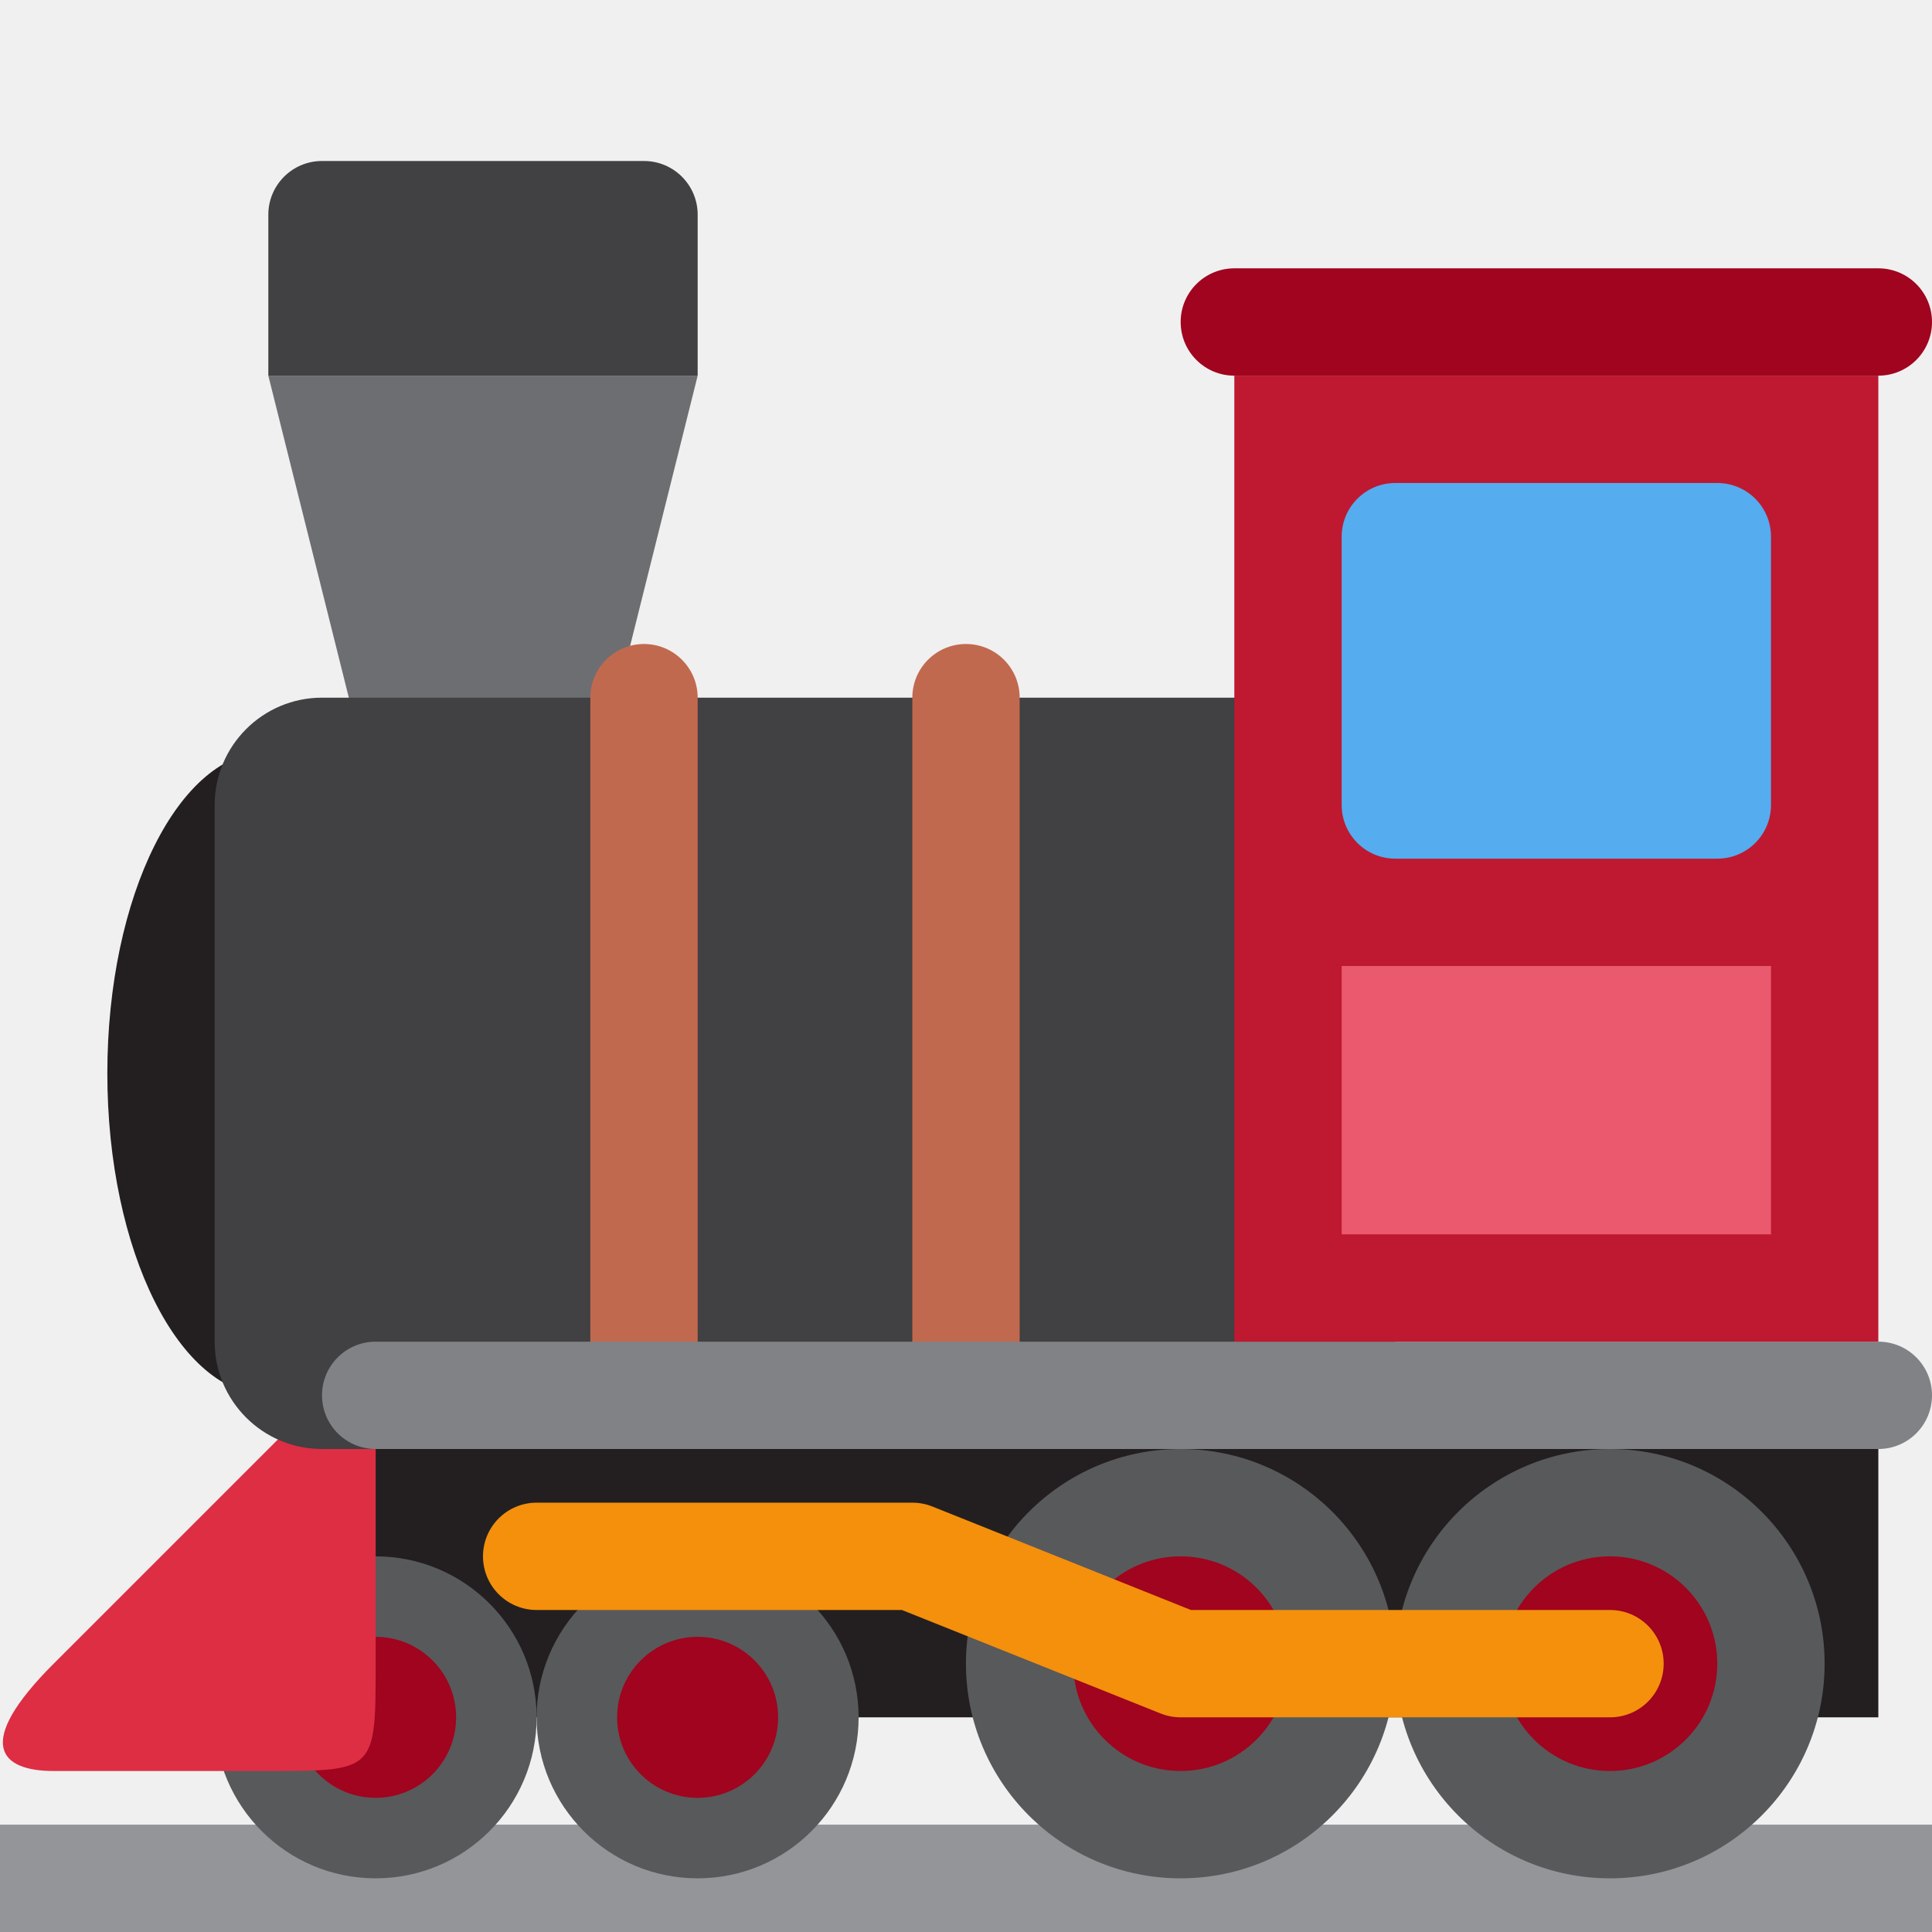
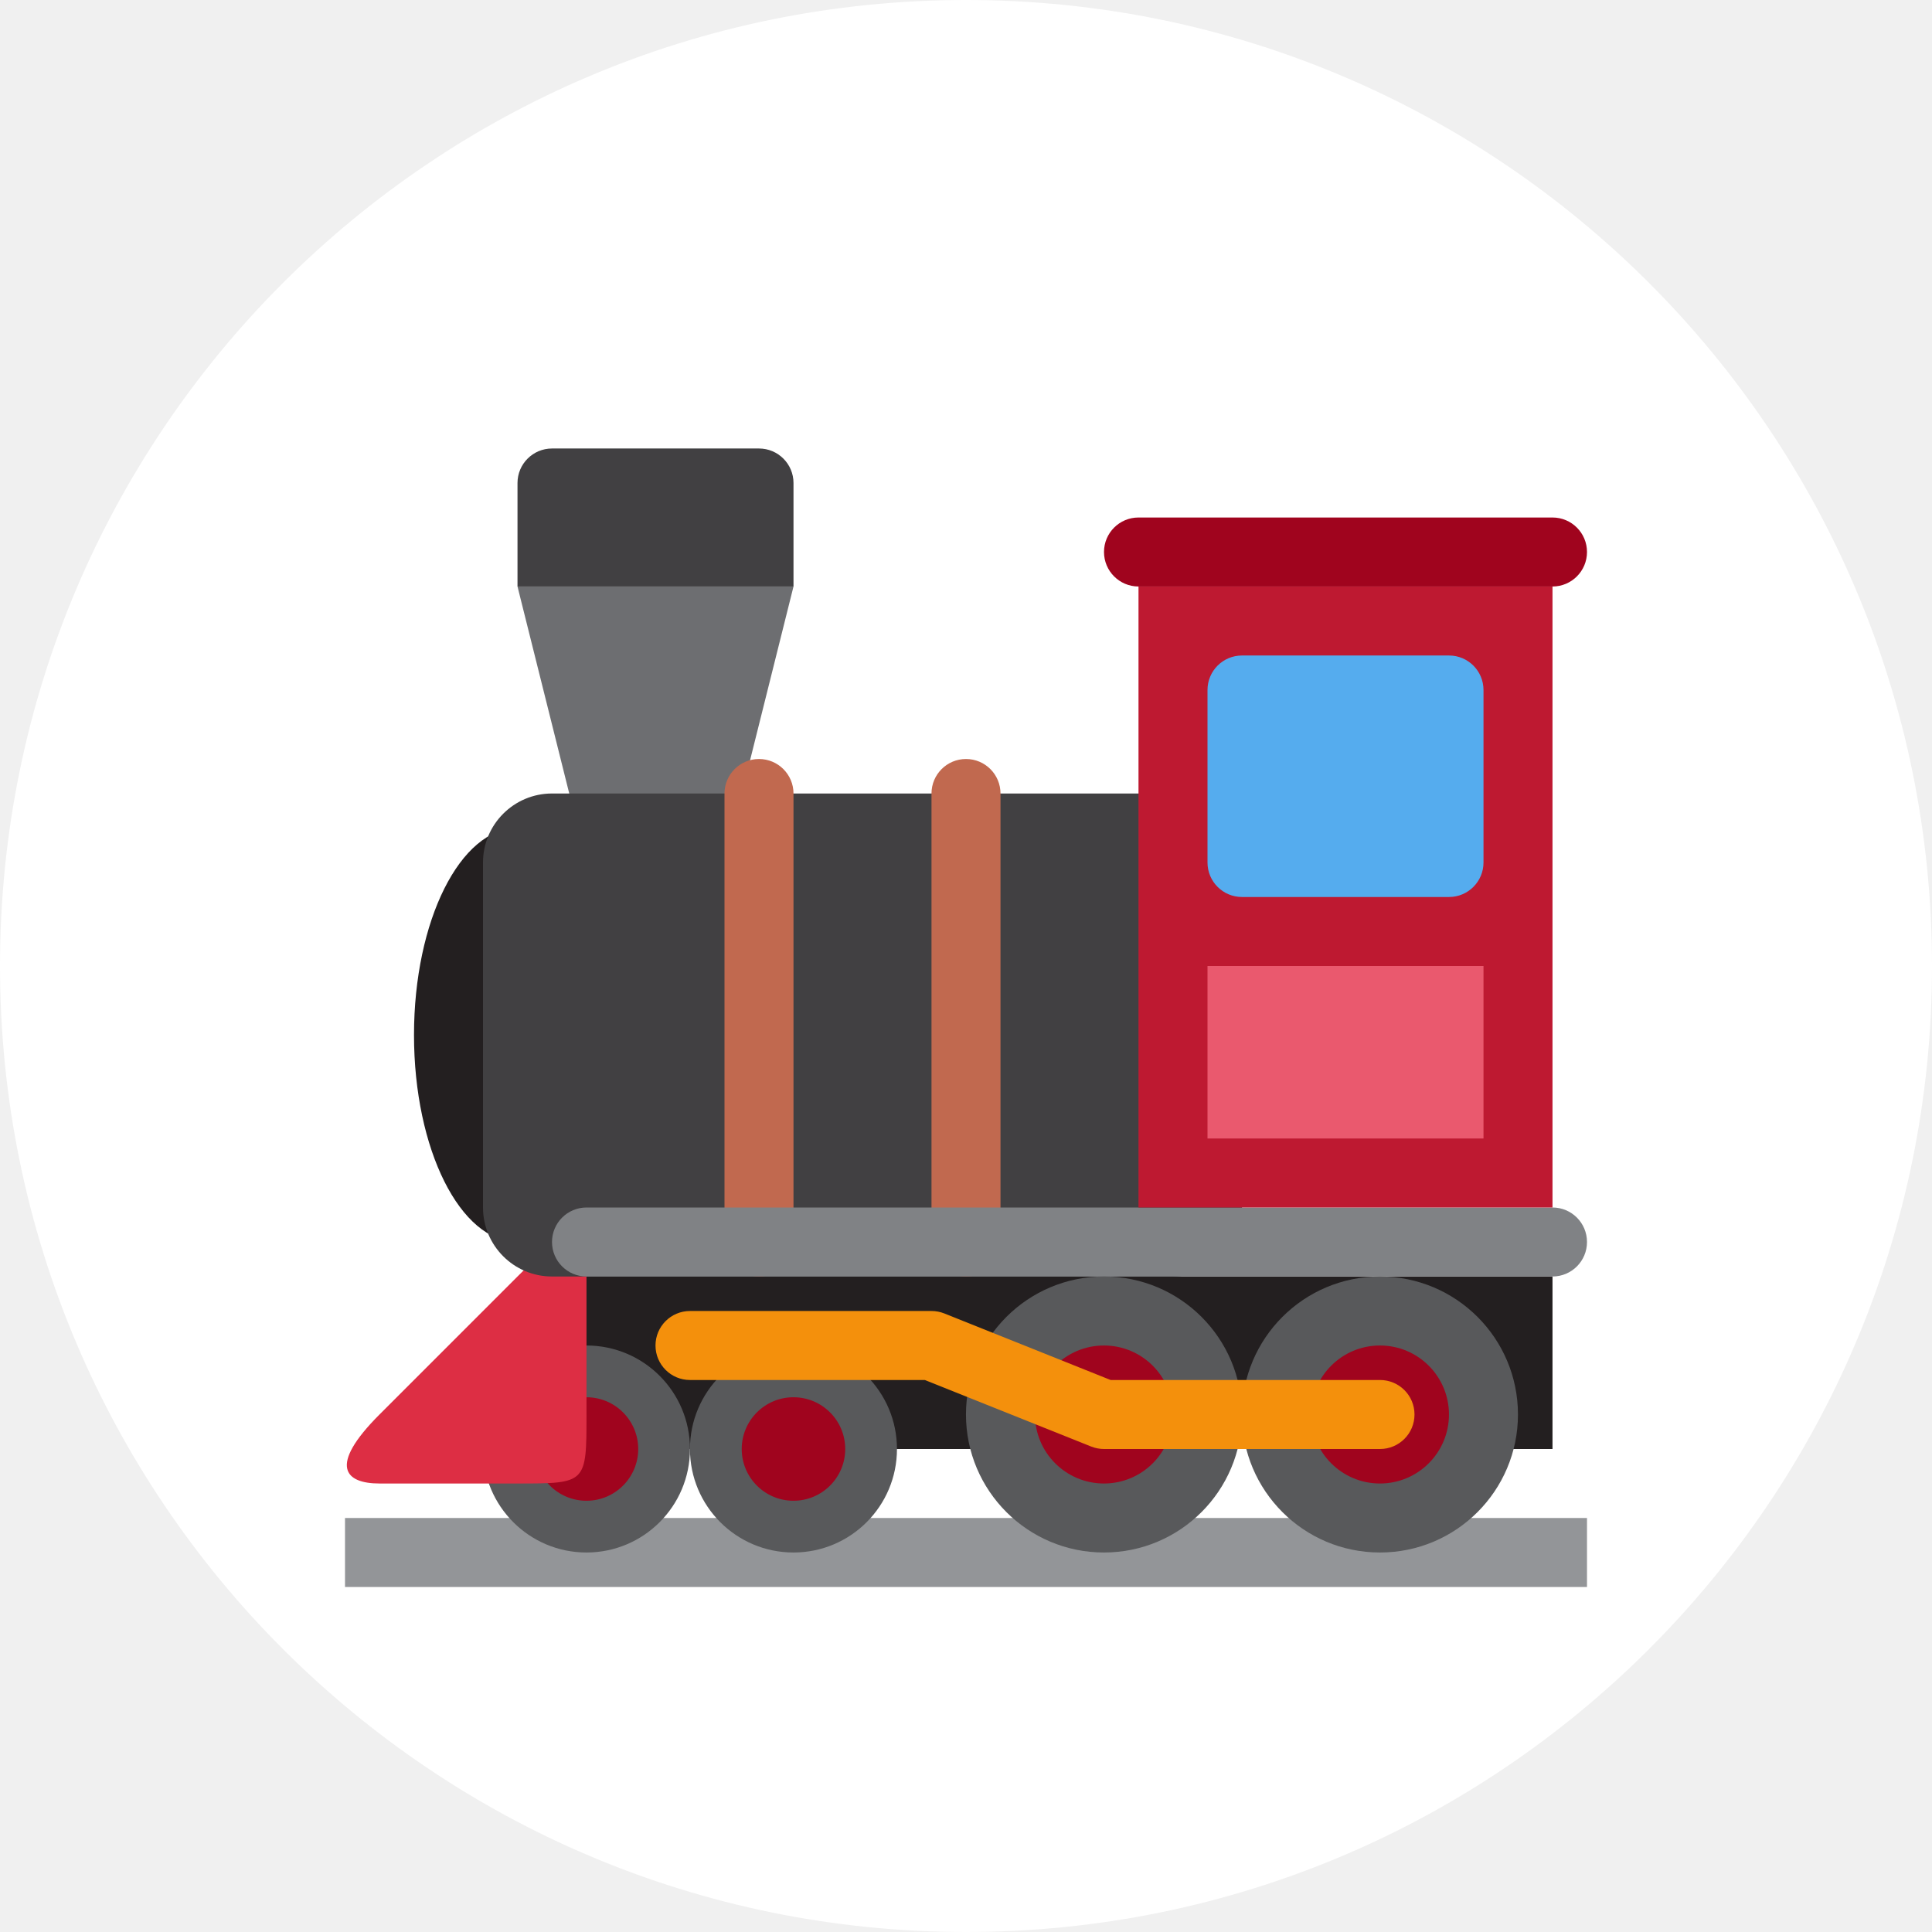
- <svg xmlns="http://www.w3.org/2000/svg" viewBox="0 0 36 36">
+ <svg xmlns="http://www.w3.org/2000/svg" viewBox="-10 -10 56 56">
+   <circle fill="#FFFFFF" cx="18.0" cy="18.0" r="28.0" />
  <path fill="#939598" d="M0 34h36v2H0z" />
  <path fill="#231F20" d="M6 27h29v5H6z" />
  <circle fill="#58595B" cx="6.999" cy="32" r="3" />
  <circle fill="#58595B" cx="12.999" cy="32" r="3" />
  <circle fill="#A0041E" cx="6.999" cy="32" r="1.5" />
  <circle fill="#A0041E" cx="12.999" cy="32" r="1.5" />
  <path fill="#DD2E44" d="M5 33H1c-1 0-1.5-.5 0-2l4-4c1-1 2-2.001 2 0v4c0 2-.001 2-2 2z" />
  <path fill="#231F20" d="M8 20c0 3.313-1.343 6-3 6s-3-2.687-3-6c0-3.314 1.343-6 3-6s3 2.686 3 6z" />
  <path fill="#6D6E71" d="M11 15H7L5 7h8z" />
  <path fill="#414042" d="M26 25c0 1.104-.896 2-2 2H6c-1.104 0-2-.896-2-2V15c0-1.104.896-2 2-2h18c1.104 0 2 .896 2 2v10z" />
  <path fill="#C1694F" d="M13 26c0 .553-.448 1-1 1s-1-.447-1-1V13c0-.552.448-1 1-1s1 .448 1 1v13zm6 0c0 .553-.447 1-1 1-.553 0-1-.447-1-1V13c0-.552.447-1 1-1 .553 0 1 .448 1 1v13z" />
  <path fill="#808285" d="M36 26c0 .553-.447 1-1 1H7c-.552 0-1-.447-1-1 0-.553.448-1 1-1h28c.553 0 1 .447 1 1z" />
  <circle fill="#58595B" cx="29.999" cy="31" r="4" />
  <circle fill="#58595B" cx="21.999" cy="31" r="4" />
  <circle fill="#A0041E" cx="29.999" cy="31" r="2" />
  <circle fill="#A0041E" cx="21.999" cy="31" r="2" />
  <path fill="#414042" d="M12 3H6c-.552 0-1 .448-1 1v3h8V4c0-.552-.448-1-1-1z" />
  <path fill="#BE1931" d="M23 7h12v18H23z" />
  <path fill="#A0041E" d="M36 6c0 .552-.447 1-1 1H23c-.553 0-1-.448-1-1s.447-1 1-1h12c.553 0 1 .448 1 1z" />
  <path fill="#EA596E" d="M25 18h8v5h-8z" />
  <path fill="#F4900C" d="M30 32h-8c-.127 0-.253-.024-.371-.071L16.807 30H10c-.552 0-1-.447-1-1s.448-1 1-1h7c.128 0 .253.024.372.071L22.192 30H30c.553 0 1 .447 1 1s-.447 1-1 1z" />
  <path fill="#55ACEE" d="M33 10c0-.552-.447-1-1-1h-6c-.553 0-1 .448-1 1v5c0 .552.447 1 1 1h6c.553 0 1-.448 1-1v-5z" />
</svg>
